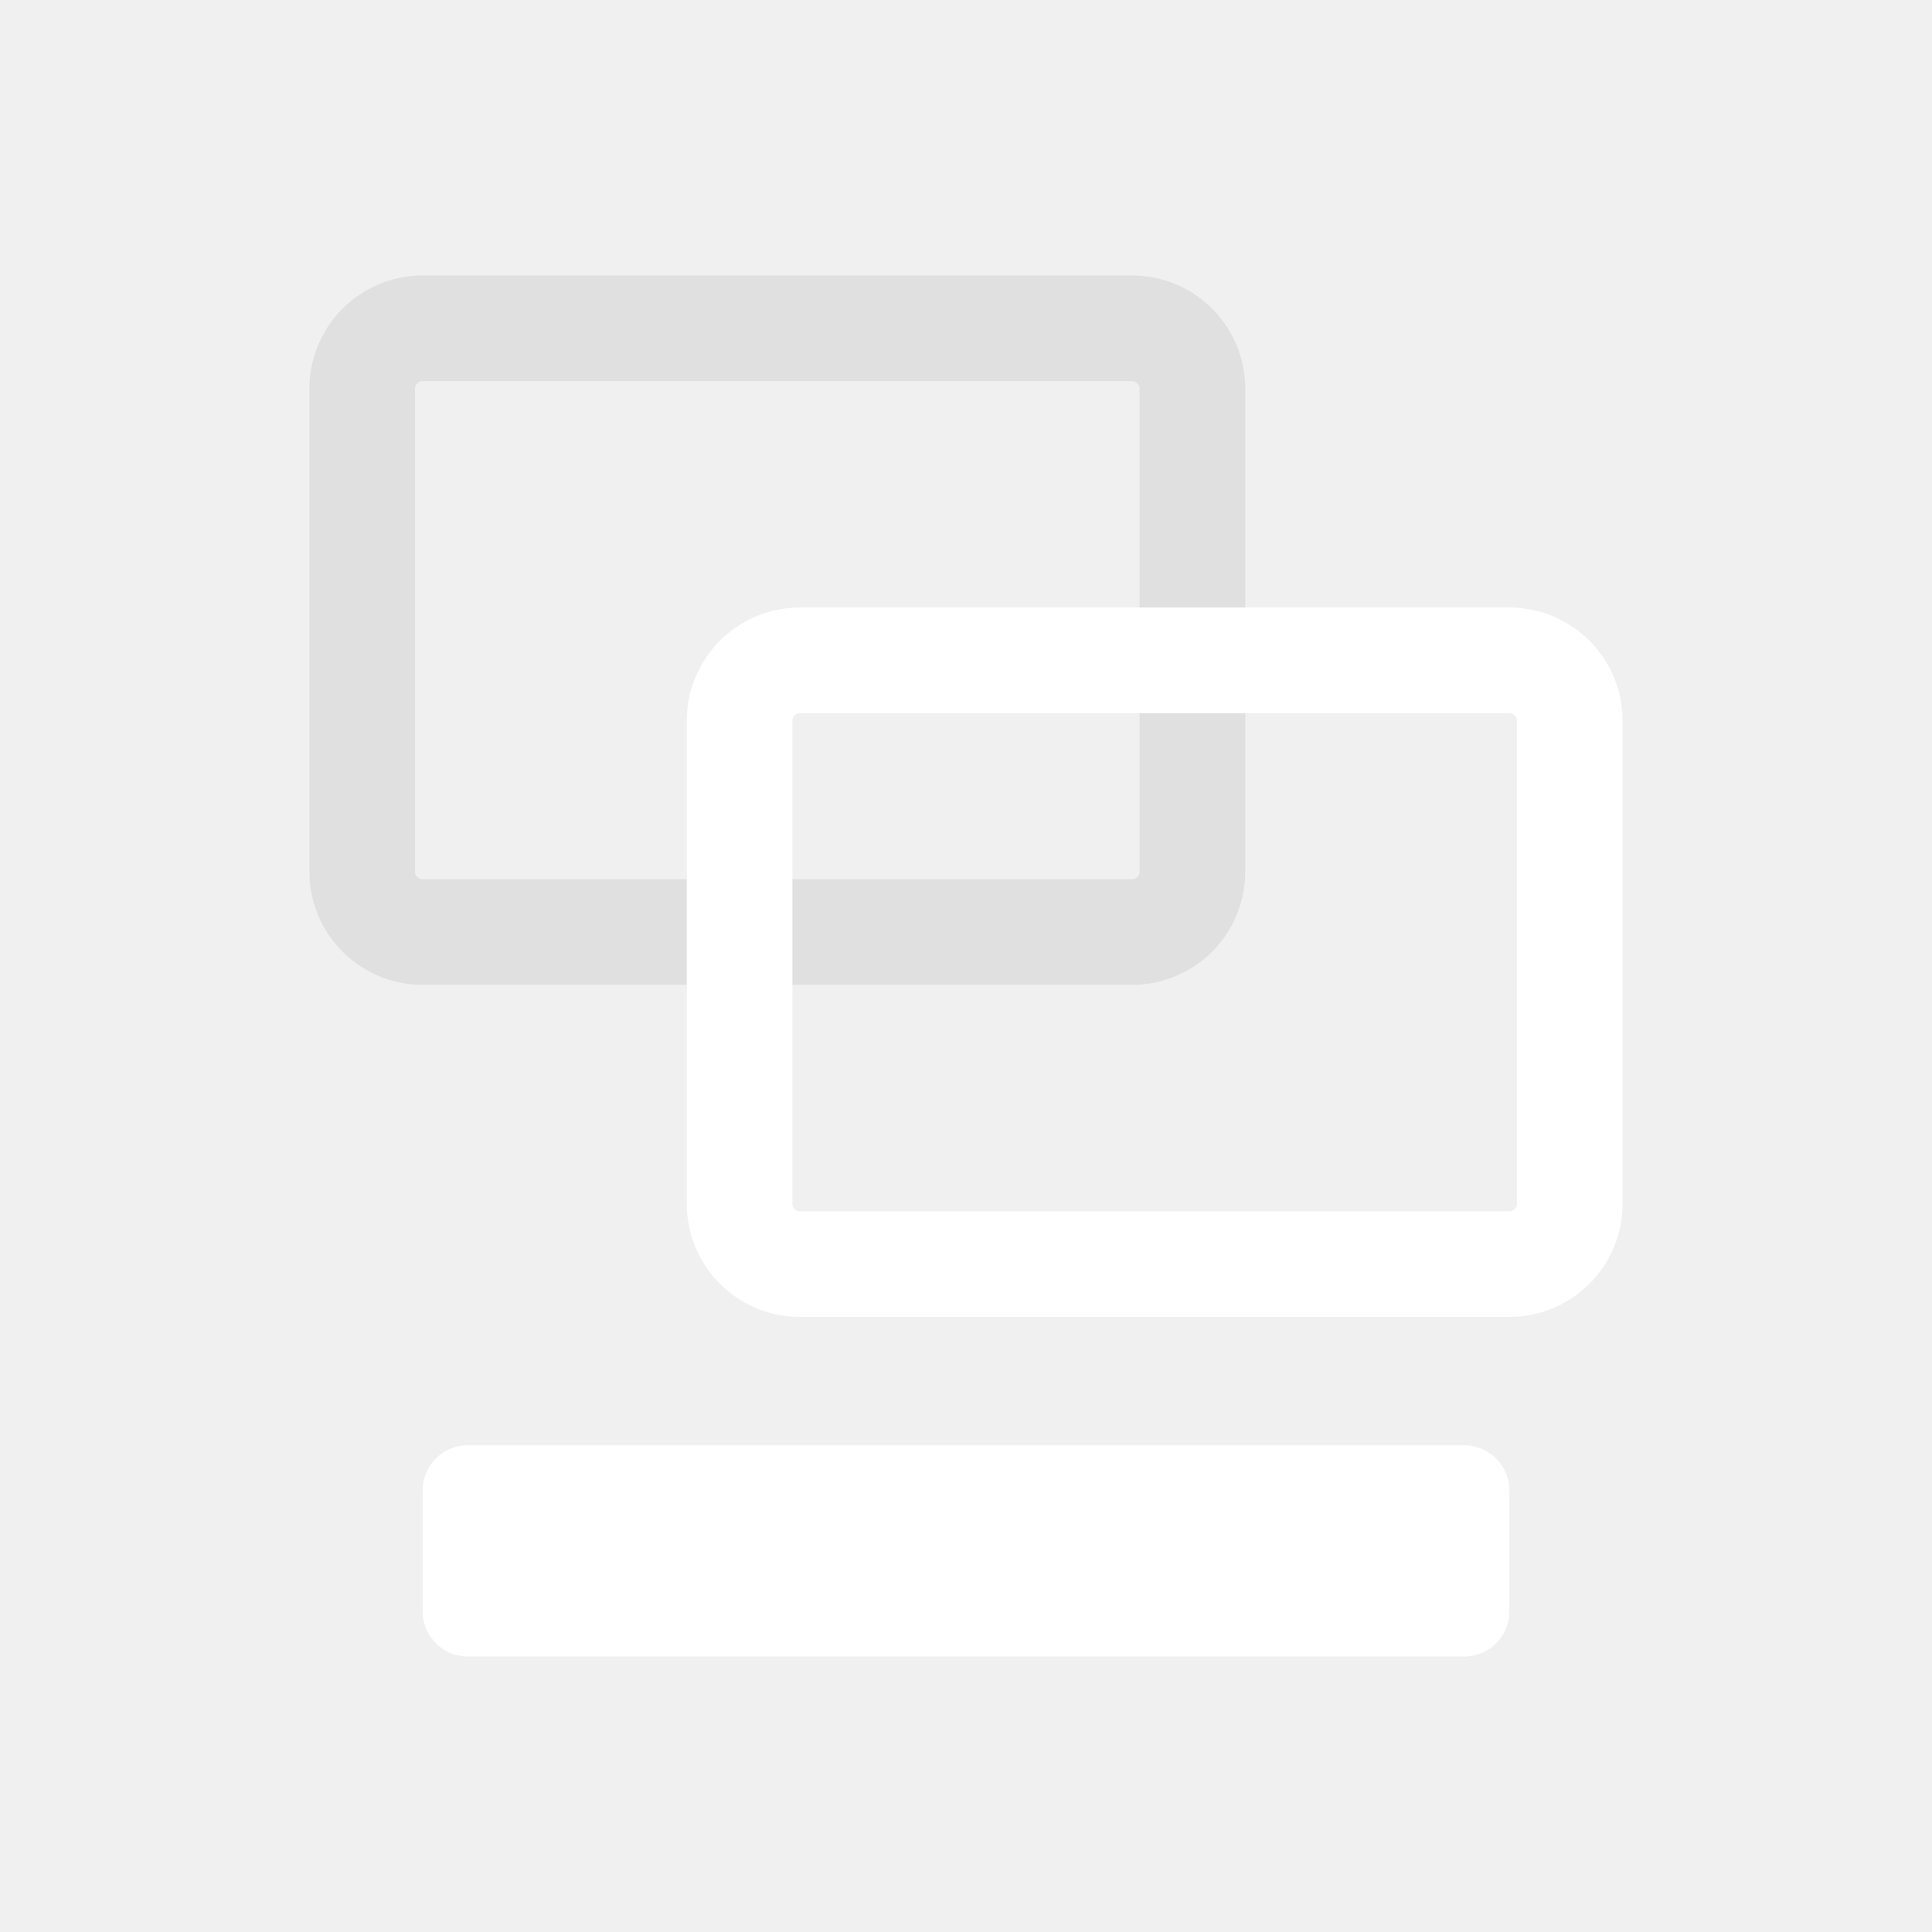
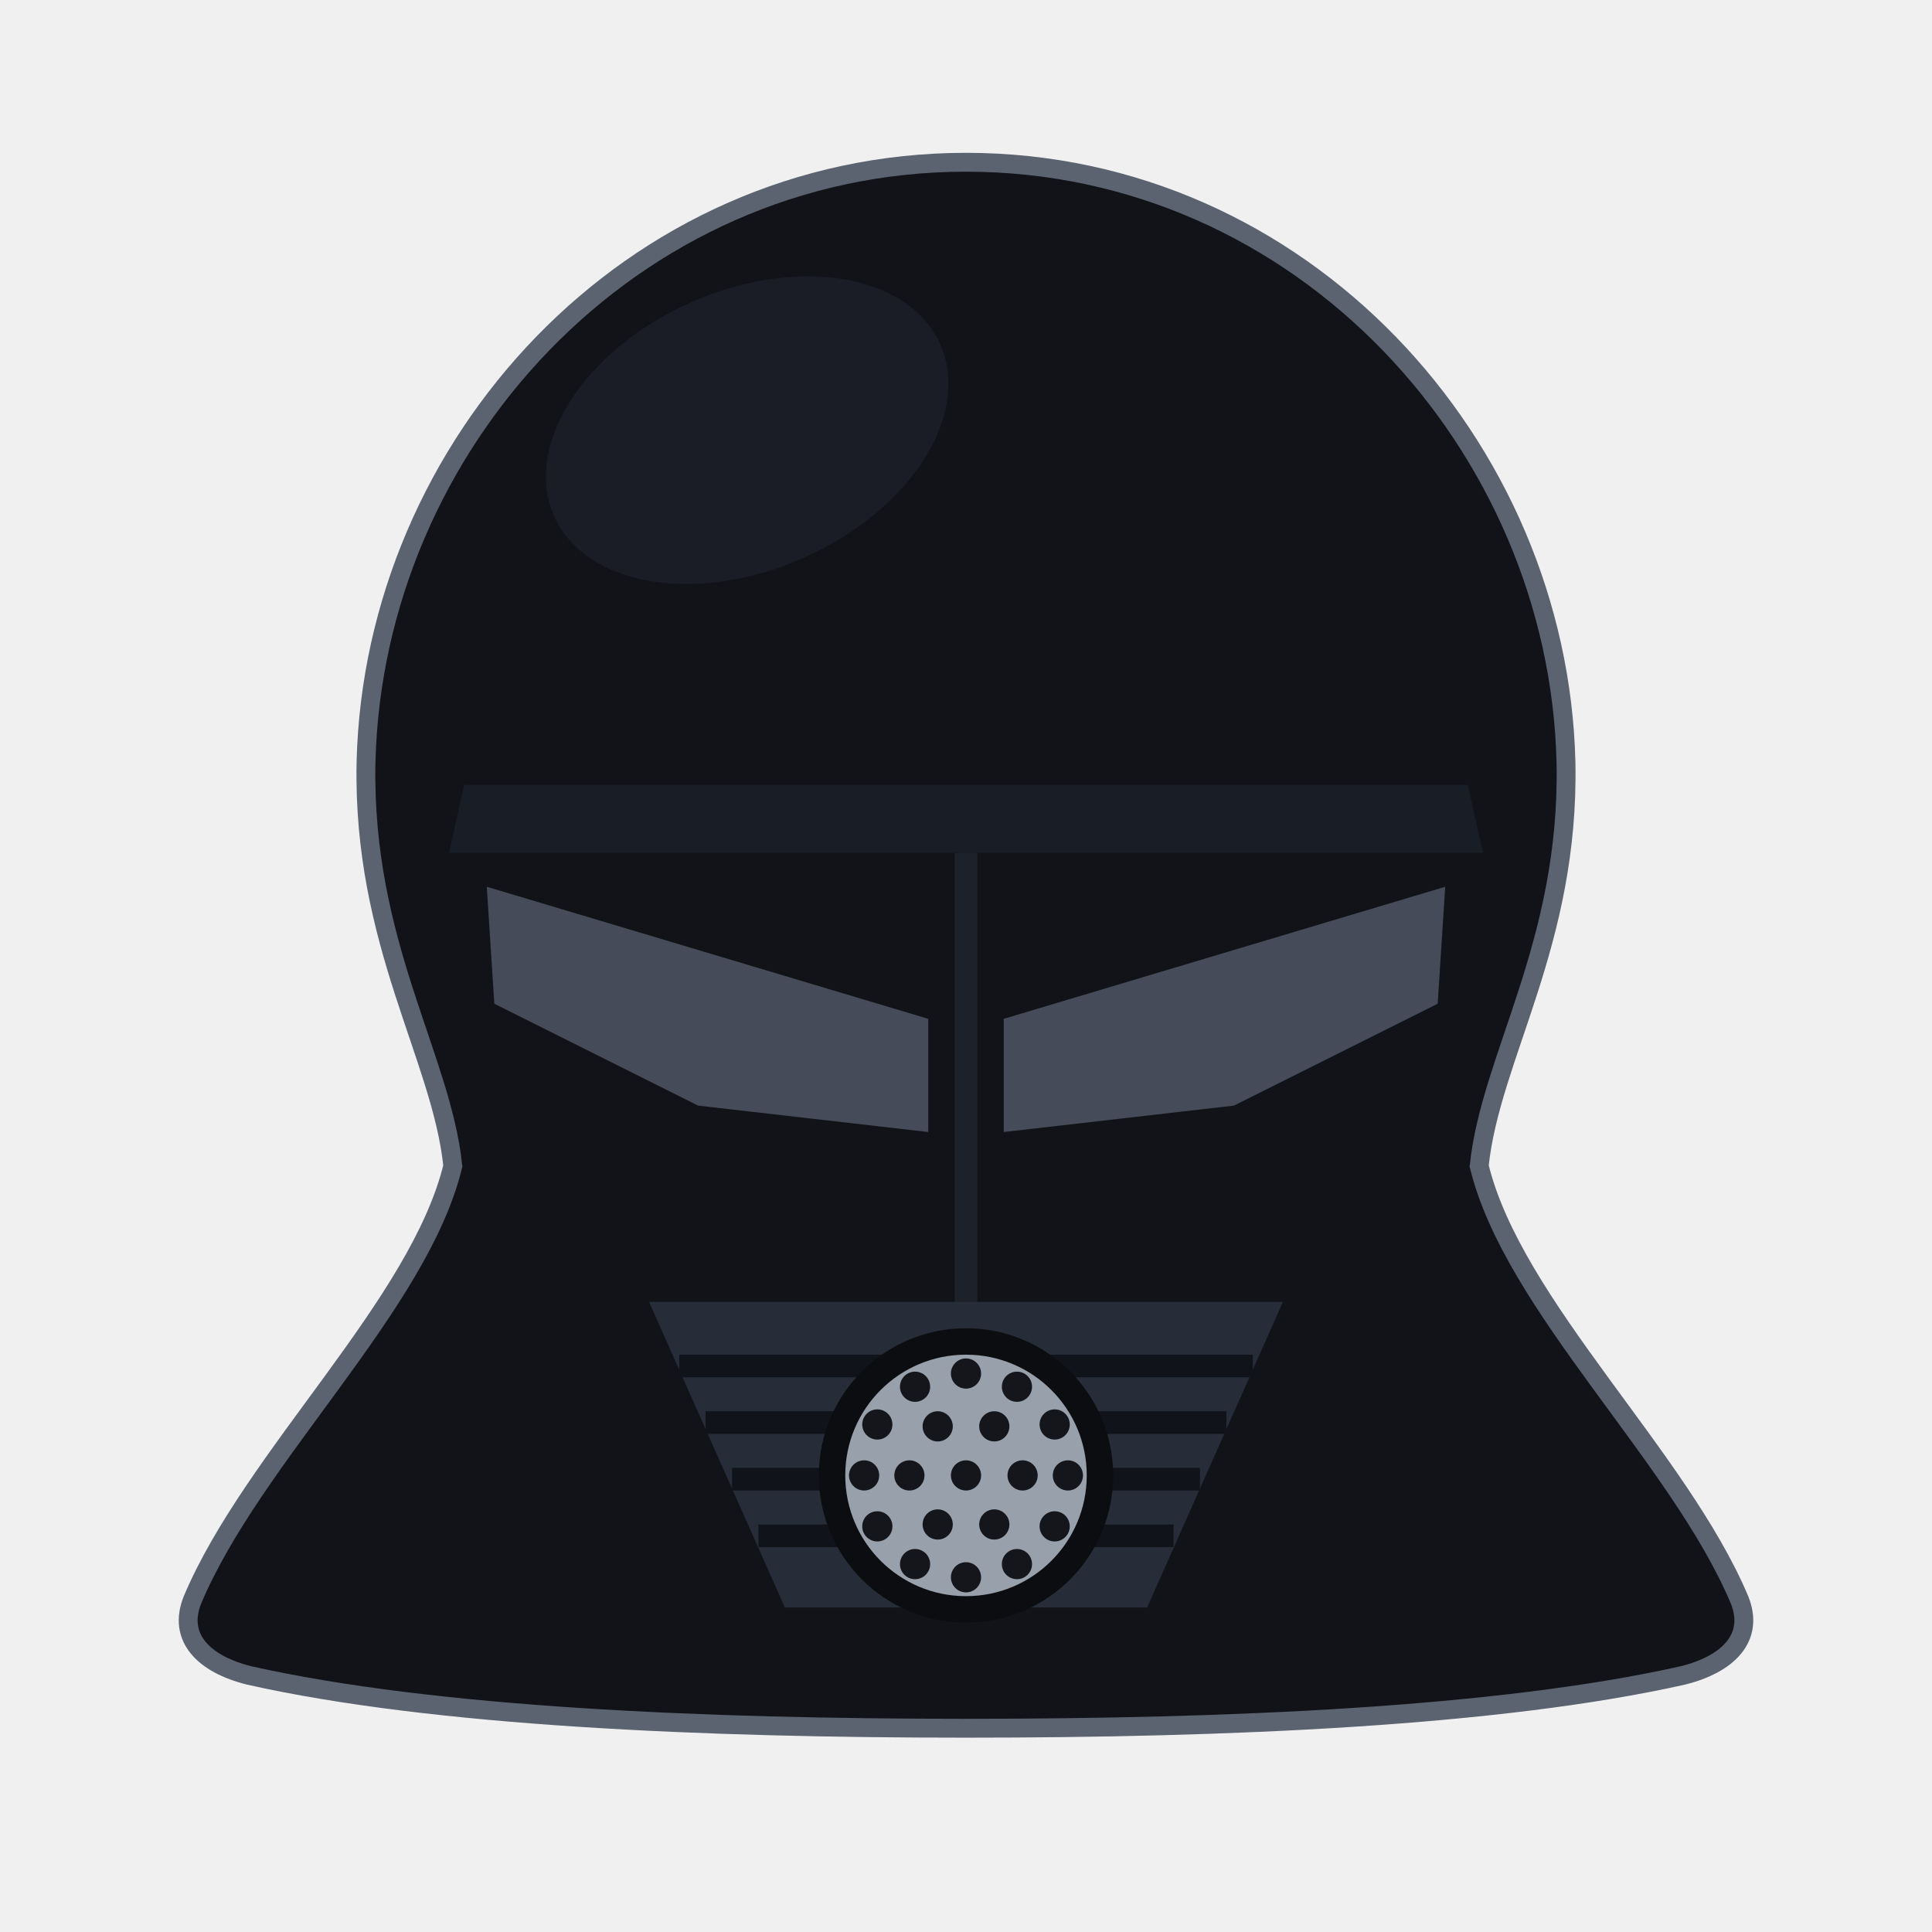
- <svg xmlns="http://www.w3.org/2000/svg" viewBox="0 0 512 512" fill="none">
-   <rect x="96" y="87" width="220" height="160" rx="16" stroke="#E0E0E0" stroke-width="28" fill="none" />
-   <rect x="196" y="175" width="220" height="160" rx="16" stroke="#FFFFFF" stroke-width="28" fill="none" />
-   <rect x="112" y="383" width="288" height="56" rx="12" fill="#FFFFFF" />
+ <svg xmlns="http://www.w3.org/2000/svg" width="1024" height="1024" viewBox="0 0 1024 1024">
+   <g fill-rule="evenodd">
+     <path d="M512,86              C690,86 826,236 830,404              C832,500 790,560 784,618              C802,692 890,772 922,848              C930,868 916,882 892,888              C794,910 650,916 512,916              C374,916 230,910 132,888              C108,882 94,868 102,848              C134,772 222,692 240,618              C234,560 192,500 194,404              C198,236 334,86 512,86 Z" fill="#111318" stroke="#5b6270" stroke-width="10" />
+     <ellipse cx="396" cy="228" rx="112" ry="74" fill="#1a1d25" transform="rotate(-24 396 228)" />
+     <path d="M246,416 L778,416 L786,452 L238,452 Z" fill="#191d25" />
+     <rect x="506" y="452" width="12" height="240" fill="#1d212a" />
+     <path d="M258,470 L492,540 L492,600 L370,586 L262,532 Z" fill="#454b58" />
+     <path d="M766,470 L532,540 L532,600 L654,586 L762,532 Z" fill="#454b58" />
+     <path d="M344,690 L680,690 L608,852 L416,852 Z" fill="#262c38" />
+     <rect x="360" y="718" width="304" height="12" fill="#10131a" />
+     <rect x="374" y="748" width="276" height="12" fill="#10131a" />
+     <rect x="388" y="778" width="248" height="12" fill="#10131a" />
+     <rect x="402" y="808" width="220" height="12" fill="#10131a" />
+     <circle cx="512" cy="782" r="78" fill="#0c0d10" />
+     <circle cx="512" cy="782" r="64" fill="#98a0ab" />
+     <g fill="#14161b">
+       <circle cx="512" cy="782" r="8" />
+       <circle cx="542" cy="782" r="8" />
+       <circle cx="527" cy="808" r="8" />
+       <circle cx="497" cy="808" r="8" />
+       <circle cx="482" cy="782" r="8" />
+       <circle cx="497" cy="756" r="8" />
+       <circle cx="527" cy="756" r="8" />
+       <circle cx="566" cy="782" r="8" />
+       <circle cx="559" cy="809" r="8" />
+       <circle cx="539" cy="829" r="8" />
+       <circle cx="512" cy="836" r="8" />
+       <circle cx="485" cy="829" r="8" />
+       <circle cx="465" cy="809" r="8" />
+       <circle cx="458" cy="782" r="8" />
+       <circle cx="465" cy="755" r="8" />
+       <circle cx="485" cy="735" r="8" />
+       <circle cx="512" cy="728" r="8" />
+       <circle cx="539" cy="735" r="8" />
+       <circle cx="559" cy="755" r="8" />
+     </g>
+   </g>
</svg>
